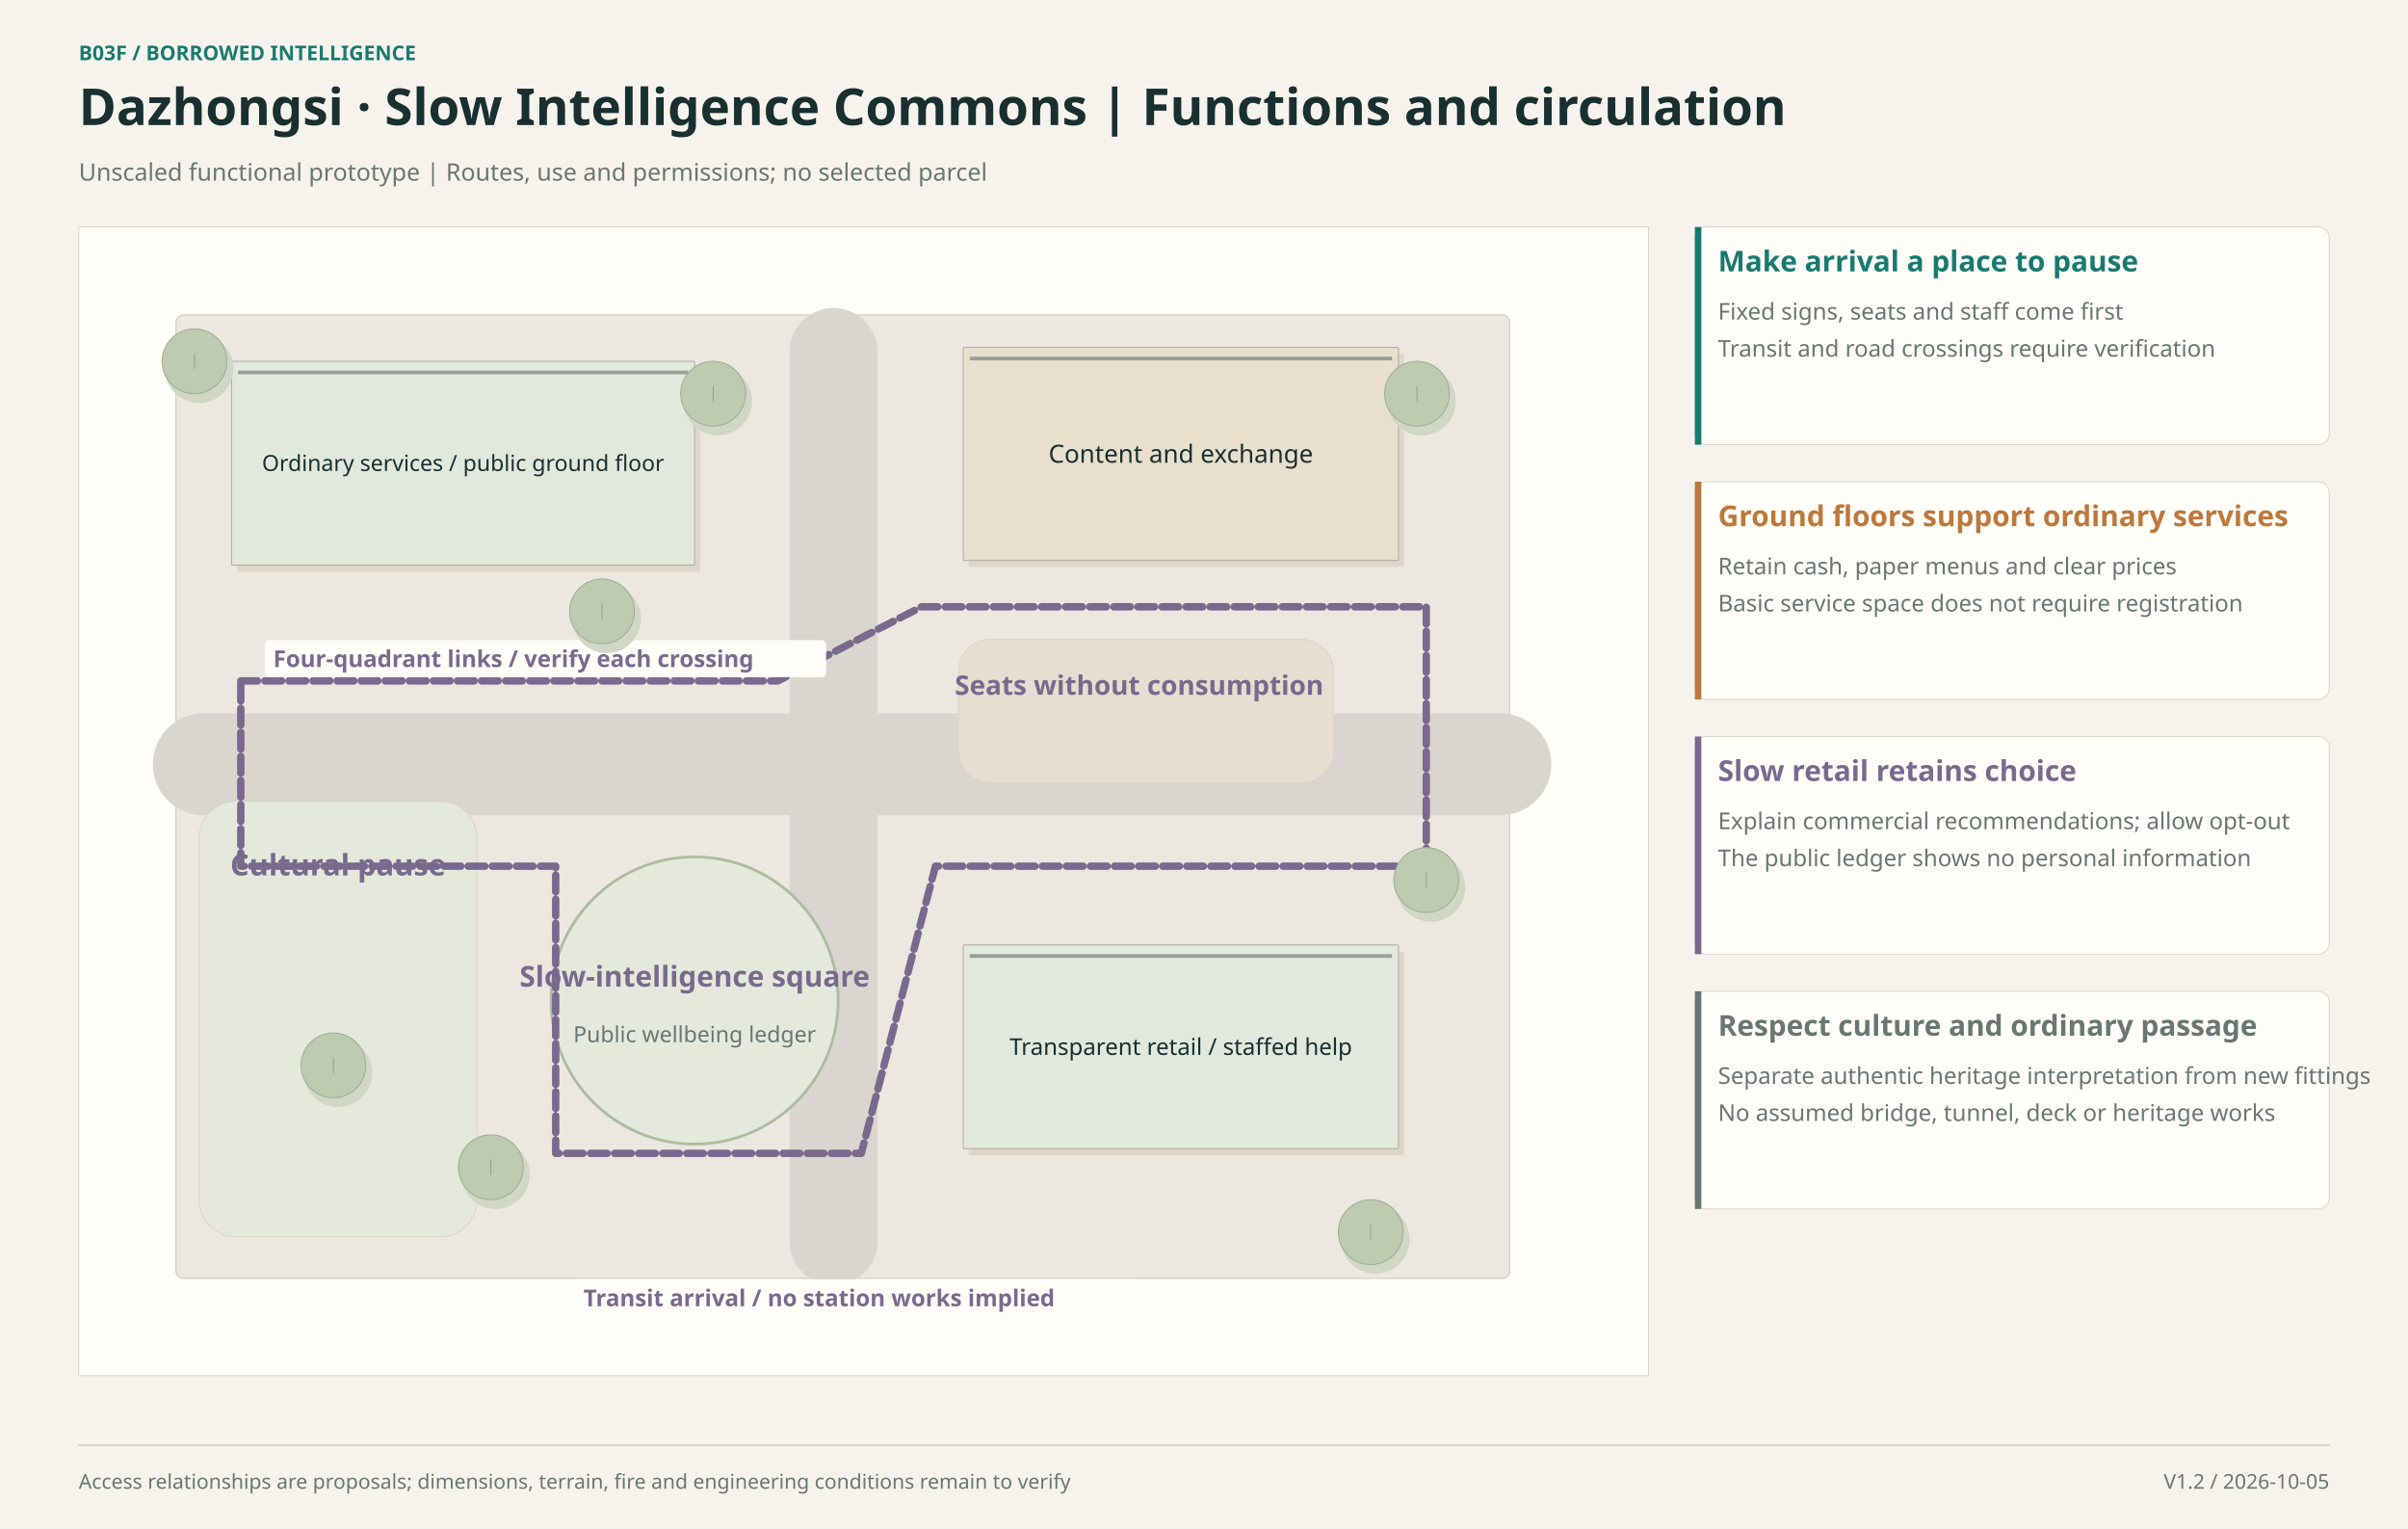
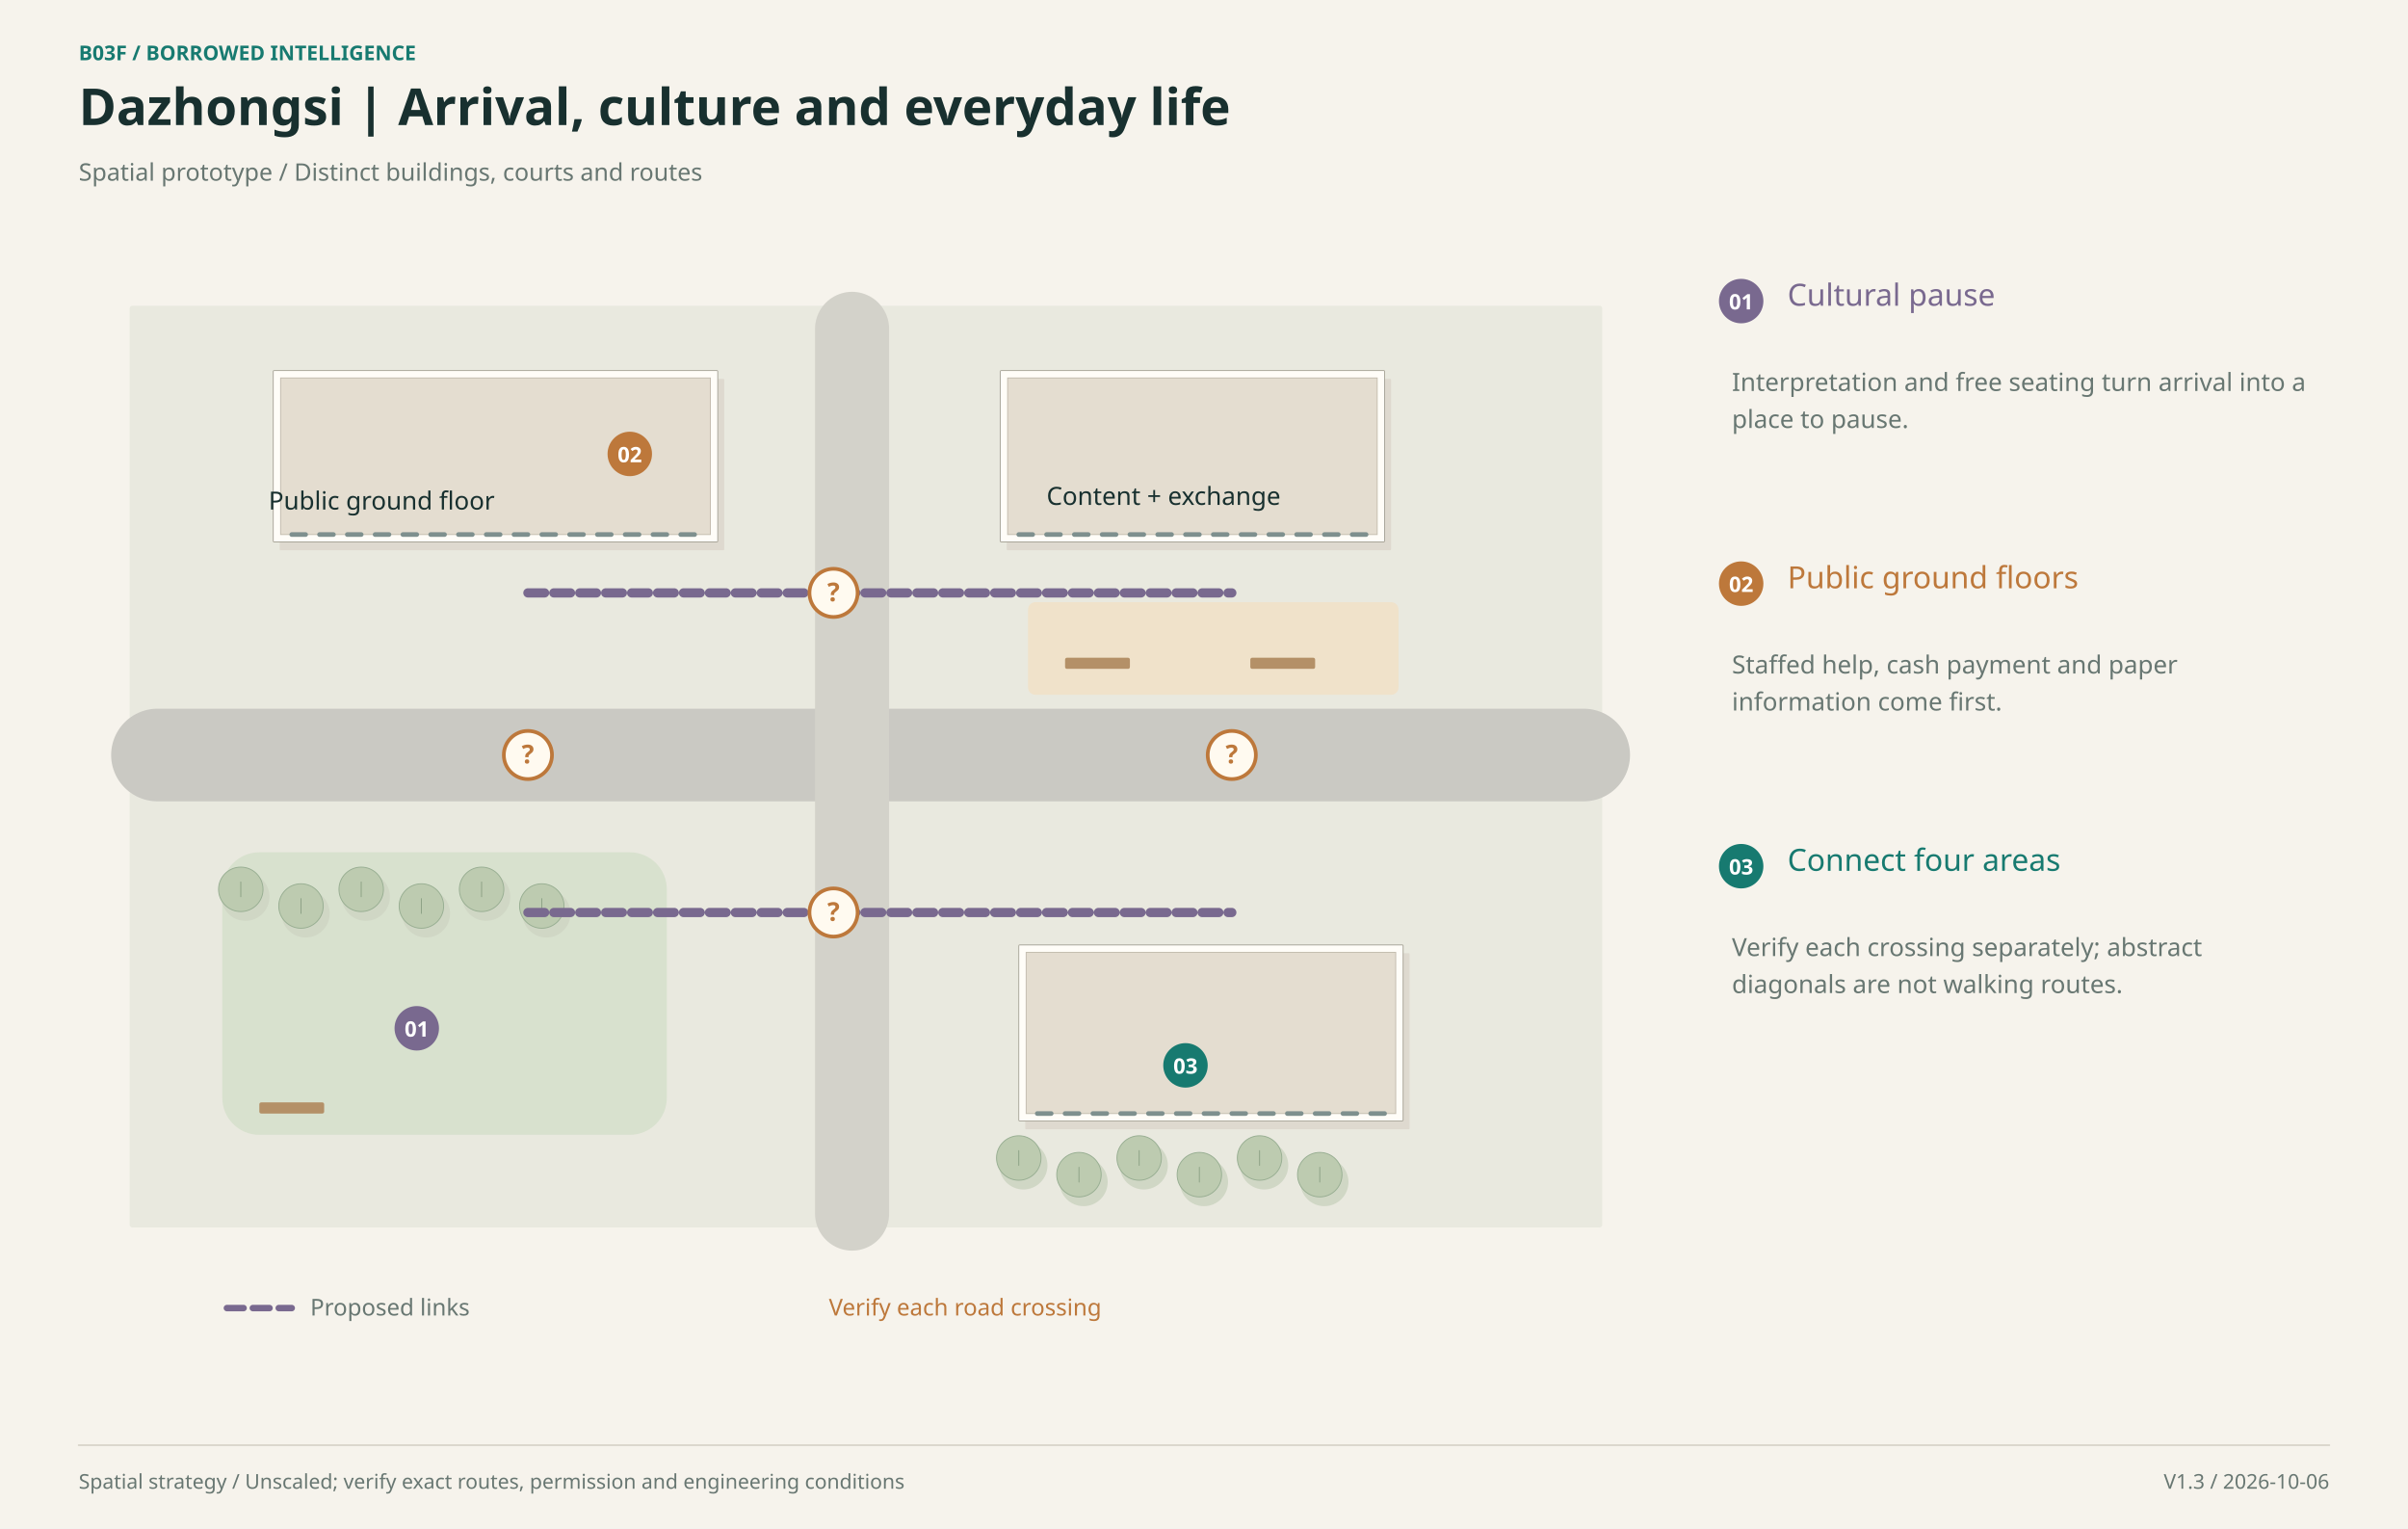
<svg xmlns="http://www.w3.org/2000/svg" width="2600" height="1650" viewBox="0 0 2600 1650">
  <style>text{font-family:"Jingzhang Reading","Noto Sans SC","PingFang SC",sans-serif}</style>
  <rect width="100%" height="100%" fill="#f6f3ec" />
  <text x="85" y="65" fill="#177a70" font-size="22" font-weight="600" text-anchor="start">B03F / BORROWED INTELLIGENCE</text>
-   <text x="85" y="135" fill="#18302f" font-size="55" font-weight="600" text-anchor="start">Dazhongsi · Slow Intelligence Commons | Functions and circulation</text>
-   <text x="85" y="195" fill="#687772" font-size="26" font-weight="400" text-anchor="start">Unscaled functional prototype | Routes, use and permissions; no selected parcel</text>
-   <rect x="85" y="245" width="1695" height="1240" rx="0" fill="#fffdf8" stroke="#d9d5ca" />
-   <rect x="190" y="340" width="1440" height="1040" rx="8" fill="#ece7df" stroke="#c8c2b7" />
-   <path d="M220.0,825.0 L1620.0,825.0" fill="none" stroke="#d8d6ce" stroke-width="110" stroke-linejoin="round" stroke-linecap="round" />
-   <path d="M900.0,380.0 L900.0,1340.0" fill="none" stroke="#d8d6ce" stroke-width="95" stroke-linejoin="round" stroke-linecap="round" />
-   <rect x="215" y="865" width="300" height="470" rx="40" fill="#e4e9dc" stroke="#d9d5ca" />
-   <text x="365" y="945" fill="#79698f" font-size="32" font-weight="600" text-anchor="middle">Cultural pause</text>
-   <rect x="256" y="397" width="500" height="220" rx="1" fill="#ded7c9" stroke="none" />
-   <rect x="250" y="390" width="500" height="220" rx="1" fill="#e1e8dc" stroke="#acaa9e" />
-   <path d="M257,402H743" stroke="#9b9f99" stroke-width="4" />
-   <text x="500.0" y="508.4" fill="#18302f" font-size="24" font-weight="500" text-anchor="middle">Ordinary services / public ground floor</text>
-   <rect x="1046" y="382" width="470" height="230" rx="1" fill="#ded7c9" stroke="none" />
-   <rect x="1040" y="375" width="470" height="230" rx="1" fill="#e9dfcd" stroke="#acaa9e" />
-   <path d="M1047,387H1503" stroke="#9b9f99" stroke-width="4" />
-   <text x="1275.0" y="499.45" fill="#18302f" font-size="27" font-weight="500" text-anchor="middle">Content and exchange</text>
-   <rect x="1046" y="1027" width="470" height="220" rx="1" fill="#ded7c9" stroke="none" />
-   <rect x="1040" y="1020" width="470" height="220" rx="1" fill="#e1e8dc" stroke="#acaa9e" />
-   <path d="M1047,1032H1503" stroke="#9b9f99" stroke-width="4" />
-   <text x="1275.0" y="1138.75" fill="#18302f" font-size="25" font-weight="500" text-anchor="middle">Transparent retail / staffed help</text>
-   <rect x="1035" y="690" width="405" height="155" rx="35" fill="#e6ded0" stroke="#d9d5ca" />
-   <text x="1230" y="750" fill="#79698f" font-size="29" font-weight="600" text-anchor="middle">Seats without consumption</text>
-   <circle cx="750.0" cy="1080.0" r="155" fill="#e4e9dc" stroke="#adbd9f" stroke-width="3" />
-   <text x="750" y="1065" fill="#79698f" font-size="31" font-weight="600" text-anchor="middle">Slow-intelligence square</text>
-   <text x="750" y="1125" fill="#687772" font-size="24" font-weight="400" text-anchor="middle">Public wellbeing ledger</text>
-   <path d="M260.0,735.0 L840.0,735.0 L995.0,655.0 L1540.0,655.0 L1540.0,935.0 L1010.0,935.0 L930.0,1245.0 L600.0,1245.0 L600.0,935.0 L260.0,935.0 L260.0,735.0" fill="none" stroke="#79698f" stroke-width="8" stroke-linejoin="round" stroke-linecap="round" stroke-dasharray="18 8" />
-   <rect x="286" y="691" width="606.0" height="40" rx="5" fill="#fffdf7" stroke="none" />
-   <text x="295" y="720" fill="#79698f" font-size="25" font-weight="600" text-anchor="start">Four-quadrant links / verify each crossing</text>
-   <rect x="621" y="1381" width="606.0" height="40" rx="5" fill="#fffdf7" stroke="none" />
-   <text x="630" y="1410" fill="#79698f" font-size="25" font-weight="600" text-anchor="start">Transit arrival / no station works implied</text>
-   <circle cx="215.0" cy="398.0" r="37" fill="#d0d7c5" stroke="none" stroke-width="2" />
-   <circle cx="210.0" cy="390.0" r="35" fill="#bdcbb0" stroke="#98ae92" stroke-width="1" />
-   <path d="M210.0,382.0 L210.0,398.0" fill="none" stroke="#8ca185" stroke-width="1" stroke-linejoin="round" stroke-linecap="round" />
-   <circle cx="775.0" cy="433.0" r="37" fill="#d0d7c5" stroke="none" stroke-width="2" />
-   <circle cx="770.0" cy="425.0" r="35" fill="#bdcbb0" stroke="#98ae92" stroke-width="1" />
-   <path d="M770.0,417.0 L770.0,433.0" fill="none" stroke="#8ca185" stroke-width="1" stroke-linejoin="round" stroke-linecap="round" />
-   <circle cx="1535.0" cy="433.0" r="37" fill="#d0d7c5" stroke="none" stroke-width="2" />
-   <circle cx="1530.0" cy="425.0" r="35" fill="#bdcbb0" stroke="#98ae92" stroke-width="1" />
-   <path d="M1530.0,417.0 L1530.0,433.0" fill="none" stroke="#8ca185" stroke-width="1" stroke-linejoin="round" stroke-linecap="round" />
-   <circle cx="1545.0" cy="958.0" r="37" fill="#d0d7c5" stroke="none" stroke-width="2" />
-   <circle cx="1540.0" cy="950.0" r="35" fill="#bdcbb0" stroke="#98ae92" stroke-width="1" />
-   <path d="M1540.0,942.0 L1540.0,958.0" fill="none" stroke="#8ca185" stroke-width="1" stroke-linejoin="round" stroke-linecap="round" />
-   <circle cx="1485.0" cy="1338.0" r="37" fill="#d0d7c5" stroke="none" stroke-width="2" />
-   <circle cx="1480.0" cy="1330.0" r="35" fill="#bdcbb0" stroke="#98ae92" stroke-width="1" />
-   <path d="M1480.0,1322.0 L1480.0,1338.0" fill="none" stroke="#8ca185" stroke-width="1" stroke-linejoin="round" stroke-linecap="round" />
-   <circle cx="535.0" cy="1268.0" r="37" fill="#d0d7c5" stroke="none" stroke-width="2" />
-   <circle cx="530.0" cy="1260.0" r="35" fill="#bdcbb0" stroke="#98ae92" stroke-width="1" />
-   <path d="M530.0,1252.0 L530.0,1268.0" fill="none" stroke="#8ca185" stroke-width="1" stroke-linejoin="round" stroke-linecap="round" />
-   <circle cx="365.0" cy="1158.0" r="37" fill="#d0d7c5" stroke="none" stroke-width="2" />
-   <circle cx="360.0" cy="1150.0" r="35" fill="#bdcbb0" stroke="#98ae92" stroke-width="1" />
-   <path d="M360.0,1142.0 L360.0,1158.0" fill="none" stroke="#8ca185" stroke-width="1" stroke-linejoin="round" stroke-linecap="round" />
-   <circle cx="655.0" cy="668.0" r="37" fill="#d0d7c5" stroke="none" stroke-width="2" />
-   <circle cx="650.0" cy="660.0" r="35" fill="#bdcbb0" stroke="#98ae92" stroke-width="1" />
-   <path d="M650.0,652.0 L650.0,668.0" fill="none" stroke="#8ca185" stroke-width="1" stroke-linejoin="round" stroke-linecap="round" />
-   <rect x="1830" y="245" width="685" height="235" rx="12" fill="#fffdf8" stroke="#d9d5ca" />
-   <rect x="1830" y="245" width="7" height="235" fill="#177a70" />
-   <text x="1855" y="293" fill="#177a70" font-size="31" font-weight="600" text-anchor="start">Make arrival a place to pause</text>
-   <text x="1855" y="345" fill="#687772" font-size="25" font-weight="400" text-anchor="start">Fixed signs, seats and staff come first</text>
-   <text x="1855" y="385" fill="#687772" font-size="25" font-weight="400" text-anchor="start">Transit and road crossings require verification</text>
-   <rect x="1830" y="520" width="685" height="235" rx="12" fill="#fffdf8" stroke="#d9d5ca" />
-   <rect x="1830" y="520" width="7" height="235" fill="#bd783b" />
-   <text x="1855" y="568" fill="#bd783b" font-size="31" font-weight="600" text-anchor="start">Ground floors support ordinary services</text>
-   <text x="1855" y="620" fill="#687772" font-size="25" font-weight="400" text-anchor="start">Retain cash, paper menus and clear prices</text>
-   <text x="1855" y="660" fill="#687772" font-size="25" font-weight="400" text-anchor="start">Basic service space does not require registration</text>
-   <rect x="1830" y="795" width="685" height="235" rx="12" fill="#fffdf8" stroke="#d9d5ca" />
-   <rect x="1830" y="795" width="7" height="235" fill="#79698f" />
-   <text x="1855" y="843" fill="#79698f" font-size="31" font-weight="600" text-anchor="start">Slow retail retains choice</text>
-   <text x="1855" y="895" fill="#687772" font-size="25" font-weight="400" text-anchor="start">Explain commercial recommendations; allow opt-out</text>
-   <text x="1855" y="935" fill="#687772" font-size="25" font-weight="400" text-anchor="start">The public ledger shows no personal information</text>
-   <rect x="1830" y="1070" width="685" height="235" rx="12" fill="#fffdf8" stroke="#d9d5ca" />
-   <rect x="1830" y="1070" width="7" height="235" fill="#687772" />
-   <text x="1855" y="1118" fill="#687772" font-size="31" font-weight="600" text-anchor="start">Respect culture and ordinary passage</text>
-   <text x="1855" y="1170" fill="#687772" font-size="25" font-weight="400" text-anchor="start">Separate authentic heritage interpretation from new fittings</text>
-   <text x="1855" y="1210" fill="#687772" font-size="25" font-weight="400" text-anchor="start">No assumed bridge, tunnel, deck or heritage works</text>
+   <text x="85" y="135" fill="#18302f" font-size="55" font-weight="600" text-anchor="start">Dazhongsi | Arrival, culture and everyday life</text>
+   <text x="85" y="195" fill="#687772" font-size="26" font-weight="400" text-anchor="start">Spatial prototype / Distinct buildings, courts and routes</text>
+   <rect x="140" y="330" width="1590" height="995" rx="3" fill="#e9e9df" stroke="none" />
+   <path d="M170.0,815.0 L1710.0,815.0" fill="none" stroke="#cac9c3" stroke-width="100" stroke-linejoin="round" stroke-linecap="round" />
+   <path d="M920.0,355.0 L920.0,1310.0" fill="none" stroke="#d3d2ca" stroke-width="80" stroke-linejoin="round" stroke-linecap="round" />
+   <rect x="302" y="409" width="480" height="185" rx="1" fill="#ded9cf" stroke="none" />
+   <rect x="295" y="400" width="480" height="185" rx="1" fill="#fffdf8" stroke="#a9a69a" />
+   <rect x="303" y="408" width="464" height="169" rx="0" fill="#e4ddd0" stroke="#c3bcae" />
+   <path d="M315.0,577.0 L330.0,577.0" fill="none" stroke="#7e908e" stroke-width="5" stroke-linejoin="round" stroke-linecap="round" />
+   <path d="M345.0,577.0 L360.0,577.0" fill="none" stroke="#7e908e" stroke-width="5" stroke-linejoin="round" stroke-linecap="round" />
+   <path d="M375.0,577.0 L390.0,577.0" fill="none" stroke="#7e908e" stroke-width="5" stroke-linejoin="round" stroke-linecap="round" />
+   <path d="M405.0,577.0 L420.0,577.0" fill="none" stroke="#7e908e" stroke-width="5" stroke-linejoin="round" stroke-linecap="round" />
+   <path d="M435.0,577.0 L450.0,577.0" fill="none" stroke="#7e908e" stroke-width="5" stroke-linejoin="round" stroke-linecap="round" />
+   <path d="M465.0,577.0 L480.0,577.0" fill="none" stroke="#7e908e" stroke-width="5" stroke-linejoin="round" stroke-linecap="round" />
+   <path d="M495.0,577.0 L510.0,577.0" fill="none" stroke="#7e908e" stroke-width="5" stroke-linejoin="round" stroke-linecap="round" />
+   <path d="M525.0,577.0 L540.0,577.0" fill="none" stroke="#7e908e" stroke-width="5" stroke-linejoin="round" stroke-linecap="round" />
+   <path d="M555.0,577.0 L570.0,577.0" fill="none" stroke="#7e908e" stroke-width="5" stroke-linejoin="round" stroke-linecap="round" />
+   <path d="M585.0,577.0 L600.0,577.0" fill="none" stroke="#7e908e" stroke-width="5" stroke-linejoin="round" stroke-linecap="round" />
+   <path d="M615.0,577.0 L630.0,577.0" fill="none" stroke="#7e908e" stroke-width="5" stroke-linejoin="round" stroke-linecap="round" />
+   <path d="M645.0,577.0 L660.0,577.0" fill="none" stroke="#7e908e" stroke-width="5" stroke-linejoin="round" stroke-linecap="round" />
+   <path d="M675.0,577.0 L690.0,577.0" fill="none" stroke="#7e908e" stroke-width="5" stroke-linejoin="round" stroke-linecap="round" />
+   <path d="M705.0,577.0 L720.0,577.0" fill="none" stroke="#7e908e" stroke-width="5" stroke-linejoin="round" stroke-linecap="round" />
+   <path d="M735.0,577.0 L750.0,577.0" fill="none" stroke="#7e908e" stroke-width="5" stroke-linejoin="round" stroke-linecap="round" />
+   <rect x="1087" y="409" width="415" height="185" rx="1" fill="#ded9cf" stroke="none" />
+   <rect x="1080" y="400" width="415" height="185" rx="1" fill="#fffdf8" stroke="#a9a69a" />
+   <rect x="1088" y="408" width="399" height="169" rx="0" fill="#e4ddd0" stroke="#c3bcae" />
+   <path d="M1100.0,577.0 L1115.0,577.0" fill="none" stroke="#7e908e" stroke-width="5" stroke-linejoin="round" stroke-linecap="round" />
+   <path d="M1130.0,577.0 L1145.0,577.0" fill="none" stroke="#7e908e" stroke-width="5" stroke-linejoin="round" stroke-linecap="round" />
+   <path d="M1160.0,577.0 L1175.0,577.0" fill="none" stroke="#7e908e" stroke-width="5" stroke-linejoin="round" stroke-linecap="round" />
+   <path d="M1190.0,577.0 L1205.0,577.0" fill="none" stroke="#7e908e" stroke-width="5" stroke-linejoin="round" stroke-linecap="round" />
+   <path d="M1220.0,577.0 L1235.0,577.0" fill="none" stroke="#7e908e" stroke-width="5" stroke-linejoin="round" stroke-linecap="round" />
+   <path d="M1250.0,577.0 L1265.0,577.0" fill="none" stroke="#7e908e" stroke-width="5" stroke-linejoin="round" stroke-linecap="round" />
+   <path d="M1280.0,577.0 L1295.0,577.0" fill="none" stroke="#7e908e" stroke-width="5" stroke-linejoin="round" stroke-linecap="round" />
+   <path d="M1310.0,577.0 L1325.0,577.0" fill="none" stroke="#7e908e" stroke-width="5" stroke-linejoin="round" stroke-linecap="round" />
+   <path d="M1340.0,577.0 L1355.0,577.0" fill="none" stroke="#7e908e" stroke-width="5" stroke-linejoin="round" stroke-linecap="round" />
+   <path d="M1370.0,577.0 L1385.0,577.0" fill="none" stroke="#7e908e" stroke-width="5" stroke-linejoin="round" stroke-linecap="round" />
+   <path d="M1400.0,577.0 L1415.0,577.0" fill="none" stroke="#7e908e" stroke-width="5" stroke-linejoin="round" stroke-linecap="round" />
+   <path d="M1430.0,577.0 L1445.0,577.0" fill="none" stroke="#7e908e" stroke-width="5" stroke-linejoin="round" stroke-linecap="round" />
+   <path d="M1460.0,577.0 L1475.0,577.0" fill="none" stroke="#7e908e" stroke-width="5" stroke-linejoin="round" stroke-linecap="round" />
+   <rect x="1107" y="1029" width="415" height="190" rx="1" fill="#ded9cf" stroke="none" />
+   <rect x="1100" y="1020" width="415" height="190" rx="1" fill="#fffdf8" stroke="#a9a69a" />
+   <rect x="1108" y="1028" width="399" height="174" rx="0" fill="#e4ddd0" stroke="#c3bcae" />
+   <path d="M1120.0,1202.0 L1135.0,1202.0" fill="none" stroke="#7e908e" stroke-width="5" stroke-linejoin="round" stroke-linecap="round" />
+   <path d="M1150.0,1202.0 L1165.0,1202.0" fill="none" stroke="#7e908e" stroke-width="5" stroke-linejoin="round" stroke-linecap="round" />
+   <path d="M1180.0,1202.0 L1195.0,1202.0" fill="none" stroke="#7e908e" stroke-width="5" stroke-linejoin="round" stroke-linecap="round" />
+   <path d="M1210.0,1202.0 L1225.0,1202.0" fill="none" stroke="#7e908e" stroke-width="5" stroke-linejoin="round" stroke-linecap="round" />
+   <path d="M1240.0,1202.0 L1255.0,1202.0" fill="none" stroke="#7e908e" stroke-width="5" stroke-linejoin="round" stroke-linecap="round" />
+   <path d="M1270.0,1202.0 L1285.0,1202.0" fill="none" stroke="#7e908e" stroke-width="5" stroke-linejoin="round" stroke-linecap="round" />
+   <path d="M1300.0,1202.0 L1315.0,1202.0" fill="none" stroke="#7e908e" stroke-width="5" stroke-linejoin="round" stroke-linecap="round" />
+   <path d="M1330.0,1202.0 L1345.0,1202.0" fill="none" stroke="#7e908e" stroke-width="5" stroke-linejoin="round" stroke-linecap="round" />
+   <path d="M1360.0,1202.0 L1375.0,1202.0" fill="none" stroke="#7e908e" stroke-width="5" stroke-linejoin="round" stroke-linecap="round" />
+   <path d="M1390.0,1202.0 L1405.0,1202.0" fill="none" stroke="#7e908e" stroke-width="5" stroke-linejoin="round" stroke-linecap="round" />
+   <path d="M1420.0,1202.0 L1435.0,1202.0" fill="none" stroke="#7e908e" stroke-width="5" stroke-linejoin="round" stroke-linecap="round" />
+   <path d="M1450.0,1202.0 L1465.0,1202.0" fill="none" stroke="#7e908e" stroke-width="5" stroke-linejoin="round" stroke-linecap="round" />
+   <path d="M1480.0,1202.0 L1495.0,1202.0" fill="none" stroke="#7e908e" stroke-width="5" stroke-linejoin="round" stroke-linecap="round" />
+   <rect x="240" y="920" width="480" height="305" rx="40" fill="#d8e1ce" stroke="none" />
+   <rect x="1110" y="650" width="400" height="100" rx="8" fill="#f0e2ca" stroke="none" />
+   <circle cx="265.0" cy="968.0" r="26" fill="#d0d7c5" stroke="none" stroke-width="2" />
+   <circle cx="260.0" cy="960.0" r="24" fill="#bdcbb0" stroke="#98ae92" stroke-width="1" />
+   <path d="M260.0,952.0 L260.0,968.0" fill="none" stroke="#8ca185" stroke-width="1" stroke-linejoin="round" stroke-linecap="round" />
+   <circle cx="330.0" cy="986.0" r="26" fill="#d0d7c5" stroke="none" stroke-width="2" />
+   <circle cx="325.0" cy="978.0" r="24" fill="#bdcbb0" stroke="#98ae92" stroke-width="1" />
+   <path d="M325.0,970.0 L325.0,986.0" fill="none" stroke="#8ca185" stroke-width="1" stroke-linejoin="round" stroke-linecap="round" />
+   <circle cx="395.0" cy="968.0" r="26" fill="#d0d7c5" stroke="none" stroke-width="2" />
+   <circle cx="390.0" cy="960.0" r="24" fill="#bdcbb0" stroke="#98ae92" stroke-width="1" />
+   <path d="M390.0,952.0 L390.0,968.0" fill="none" stroke="#8ca185" stroke-width="1" stroke-linejoin="round" stroke-linecap="round" />
+   <circle cx="460.0" cy="986.0" r="26" fill="#d0d7c5" stroke="none" stroke-width="2" />
+   <circle cx="455.0" cy="978.0" r="24" fill="#bdcbb0" stroke="#98ae92" stroke-width="1" />
+   <path d="M455.0,970.0 L455.0,986.0" fill="none" stroke="#8ca185" stroke-width="1" stroke-linejoin="round" stroke-linecap="round" />
+   <circle cx="525.0" cy="968.0" r="26" fill="#d0d7c5" stroke="none" stroke-width="2" />
+   <circle cx="520.0" cy="960.0" r="24" fill="#bdcbb0" stroke="#98ae92" stroke-width="1" />
+   <path d="M520.0,952.0 L520.0,968.0" fill="none" stroke="#8ca185" stroke-width="1" stroke-linejoin="round" stroke-linecap="round" />
+   <circle cx="590.0" cy="986.0" r="26" fill="#d0d7c5" stroke="none" stroke-width="2" />
+   <circle cx="585.0" cy="978.0" r="24" fill="#bdcbb0" stroke="#98ae92" stroke-width="1" />
+   <path d="M585.0,970.0 L585.0,986.0" fill="none" stroke="#8ca185" stroke-width="1" stroke-linejoin="round" stroke-linecap="round" />
+   <circle cx="1105.0" cy="1258.0" r="26" fill="#d0d7c5" stroke="none" stroke-width="2" />
+   <circle cx="1100.0" cy="1250.0" r="24" fill="#bdcbb0" stroke="#98ae92" stroke-width="1" />
+   <path d="M1100.0,1242.0 L1100.0,1258.0" fill="none" stroke="#8ca185" stroke-width="1" stroke-linejoin="round" stroke-linecap="round" />
+   <circle cx="1170.0" cy="1276.0" r="26" fill="#d0d7c5" stroke="none" stroke-width="2" />
+   <circle cx="1165.0" cy="1268.0" r="24" fill="#bdcbb0" stroke="#98ae92" stroke-width="1" />
+   <path d="M1165.0,1260.0 L1165.0,1276.0" fill="none" stroke="#8ca185" stroke-width="1" stroke-linejoin="round" stroke-linecap="round" />
+   <circle cx="1235.0" cy="1258.0" r="26" fill="#d0d7c5" stroke="none" stroke-width="2" />
+   <circle cx="1230.0" cy="1250.0" r="24" fill="#bdcbb0" stroke="#98ae92" stroke-width="1" />
+   <path d="M1230.0,1242.0 L1230.0,1258.0" fill="none" stroke="#8ca185" stroke-width="1" stroke-linejoin="round" stroke-linecap="round" />
+   <circle cx="1300.0" cy="1276.0" r="26" fill="#d0d7c5" stroke="none" stroke-width="2" />
+   <circle cx="1295.0" cy="1268.0" r="24" fill="#bdcbb0" stroke="#98ae92" stroke-width="1" />
+   <path d="M1295.0,1260.0 L1295.0,1276.0" fill="none" stroke="#8ca185" stroke-width="1" stroke-linejoin="round" stroke-linecap="round" />
+   <circle cx="1365.0" cy="1258.0" r="26" fill="#d0d7c5" stroke="none" stroke-width="2" />
+   <circle cx="1360.0" cy="1250.0" r="24" fill="#bdcbb0" stroke="#98ae92" stroke-width="1" />
+   <path d="M1360.0,1242.0 L1360.0,1258.0" fill="none" stroke="#8ca185" stroke-width="1" stroke-linejoin="round" stroke-linecap="round" />
+   <circle cx="1430.0" cy="1276.0" r="26" fill="#d0d7c5" stroke="none" stroke-width="2" />
+   <circle cx="1425.0" cy="1268.0" r="24" fill="#bdcbb0" stroke="#98ae92" stroke-width="1" />
+   <path d="M1425.0,1260.0 L1425.0,1276.0" fill="none" stroke="#8ca185" stroke-width="1" stroke-linejoin="round" stroke-linecap="round" />
+   <rect x="280" y="1190" width="70" height="12" rx="2" fill="#b49067" stroke="none" />
+   <rect x="1150" y="710" width="70" height="12" rx="2" fill="#b49067" stroke="none" />
+   <rect x="1350" y="710" width="70" height="12" rx="2" fill="#b49067" stroke="none" />
+   <path d="M570.0,640.0 L850.0,640.0 L1005.0,640.0 L1330.0,640.0" fill="none" stroke="#79698f" stroke-width="10" stroke-linejoin="round" stroke-linecap="round" stroke-dasharray="18 10" />
+   <path d="M570.0,985.0 L850.0,985.0 L1005.0,985.0 L1330.0,985.0" fill="none" stroke="#79698f" stroke-width="10" stroke-linejoin="round" stroke-linecap="round" stroke-dasharray="18 10" />
+   <circle cx="900.0" cy="640.0" r="26" fill="#fffaf0" stroke="#bd783b" stroke-width="4" />
+   <text x="900" y="649" fill="#bd783b" font-size="28" font-weight="600" text-anchor="middle">?</text>
+   <circle cx="900.0" cy="985.0" r="26" fill="#fffaf0" stroke="#bd783b" stroke-width="4" />
+   <text x="900" y="994" fill="#bd783b" font-size="28" font-weight="600" text-anchor="middle">?</text>
+   <circle cx="570.0" cy="815.0" r="26" fill="#fffaf0" stroke="#bd783b" stroke-width="4" />
+   <text x="570" y="824" fill="#bd783b" font-size="28" font-weight="600" text-anchor="middle">?</text>
+   <circle cx="1330.0" cy="815.0" r="26" fill="#fffaf0" stroke="#bd783b" stroke-width="4" />
+   <text x="1330" y="824" fill="#bd783b" font-size="28" font-weight="600" text-anchor="middle">?</text>
+   <circle cx="450.0" cy="1110.0" r="24" fill="#79698f" stroke="none" stroke-width="2" />
+   <text x="450" y="1119" fill="white" font-size="23" font-weight="600" text-anchor="middle">01</text>
+   <circle cx="680.0" cy="490.0" r="24" fill="#bd783b" stroke="none" stroke-width="2" />
+   <text x="680" y="499" fill="white" font-size="23" font-weight="600" text-anchor="middle">02</text>
+   <circle cx="1280.0" cy="1150.0" r="24" fill="#177a70" stroke="none" stroke-width="2" />
+   <text x="1280" y="1159" fill="white" font-size="23" font-weight="600" text-anchor="middle">03</text>
+   <text x="290" y="550" fill="#18302f" font-size="27" font-weight="400" text-anchor="start">Public ground floor</text>
+   <text x="1130" y="545" fill="#18302f" font-size="27" font-weight="400" text-anchor="start">Content + exchange</text>
+   <path d="M245.0,1412.0 L315.0,1412.0" fill="none" stroke="#79698f" stroke-width="7" stroke-linejoin="round" stroke-linecap="round" stroke-dasharray="18 10" />
+   <text x="335" y="1420" fill="#687772" font-size="25" font-weight="400" text-anchor="start">Proposed links</text>
+   <text x="895" y="1420" fill="#bd783b" font-size="25" font-weight="400" text-anchor="start">Verify each road crossing</text>
+   <circle cx="1880.0" cy="325.0" r="24" fill="#79698f" stroke="none" stroke-width="2" />
+   <text x="1880" y="334" fill="white" font-size="23" font-weight="600" text-anchor="middle">01</text>
+   <text x="1930" y="330.0" fill="#79698f" font-size="33" font-weight="400" text-anchor="start">Cultural pause</text>
+   <text x="1870" y="422.0" fill="#687772" font-size="27" font-weight="400" text-anchor="start">Interpretation and free seating turn arrival into a</text>
+   <text x="1870" y="461.96" fill="#687772" font-size="27" font-weight="400" text-anchor="start">place to pause.</text>
+   <circle cx="1880.0" cy="630.0" r="24" fill="#bd783b" stroke="none" stroke-width="2" />
+   <text x="1880" y="639" fill="white" font-size="23" font-weight="600" text-anchor="middle">02</text>
+   <text x="1930" y="635.0" fill="#bd783b" font-size="33" font-weight="400" text-anchor="start">Public ground floors</text>
+   <text x="1870" y="727.0" fill="#687772" font-size="27" font-weight="400" text-anchor="start">Staffed help, cash payment and paper</text>
+   <text x="1870" y="766.96" fill="#687772" font-size="27" font-weight="400" text-anchor="start">information come first.</text>
+   <circle cx="1880.0" cy="935.0" r="24" fill="#177a70" stroke="none" stroke-width="2" />
+   <text x="1880" y="944" fill="white" font-size="23" font-weight="600" text-anchor="middle">03</text>
+   <text x="1930" y="940.0" fill="#177a70" font-size="33" font-weight="400" text-anchor="start">Connect four areas</text>
+   <text x="1870" y="1032.0" fill="#687772" font-size="27" font-weight="400" text-anchor="start">Verify each crossing separately; abstract</text>
+   <text x="1870" y="1071.96" fill="#687772" font-size="27" font-weight="400" text-anchor="start">diagonals are not walking routes.</text>
  <path d="M85.0,1560.0 L2515.0,1560.0" fill="none" stroke="#d9d5ca" stroke-width="2" stroke-linejoin="round" stroke-linecap="round" />
-   <text x="85" y="1607" fill="#687772" font-size="22" font-weight="400" text-anchor="start">Access relationships are proposals; dimensions, terrain, fire and engineering conditions remain to verify</text>
-   <text x="2515" y="1607" fill="#687772" font-size="22" font-weight="400" text-anchor="end">V1.2 / 2026-10-05</text>
+   <text x="85" y="1607" fill="#687772" font-size="22" font-weight="400" text-anchor="start">Spatial strategy / Unscaled; verify exact routes, permission and engineering conditions</text>
+   <text x="2515" y="1607" fill="#687772" font-size="22" font-weight="400" text-anchor="end">V1.3 / 2026-10-06</text>
</svg>
